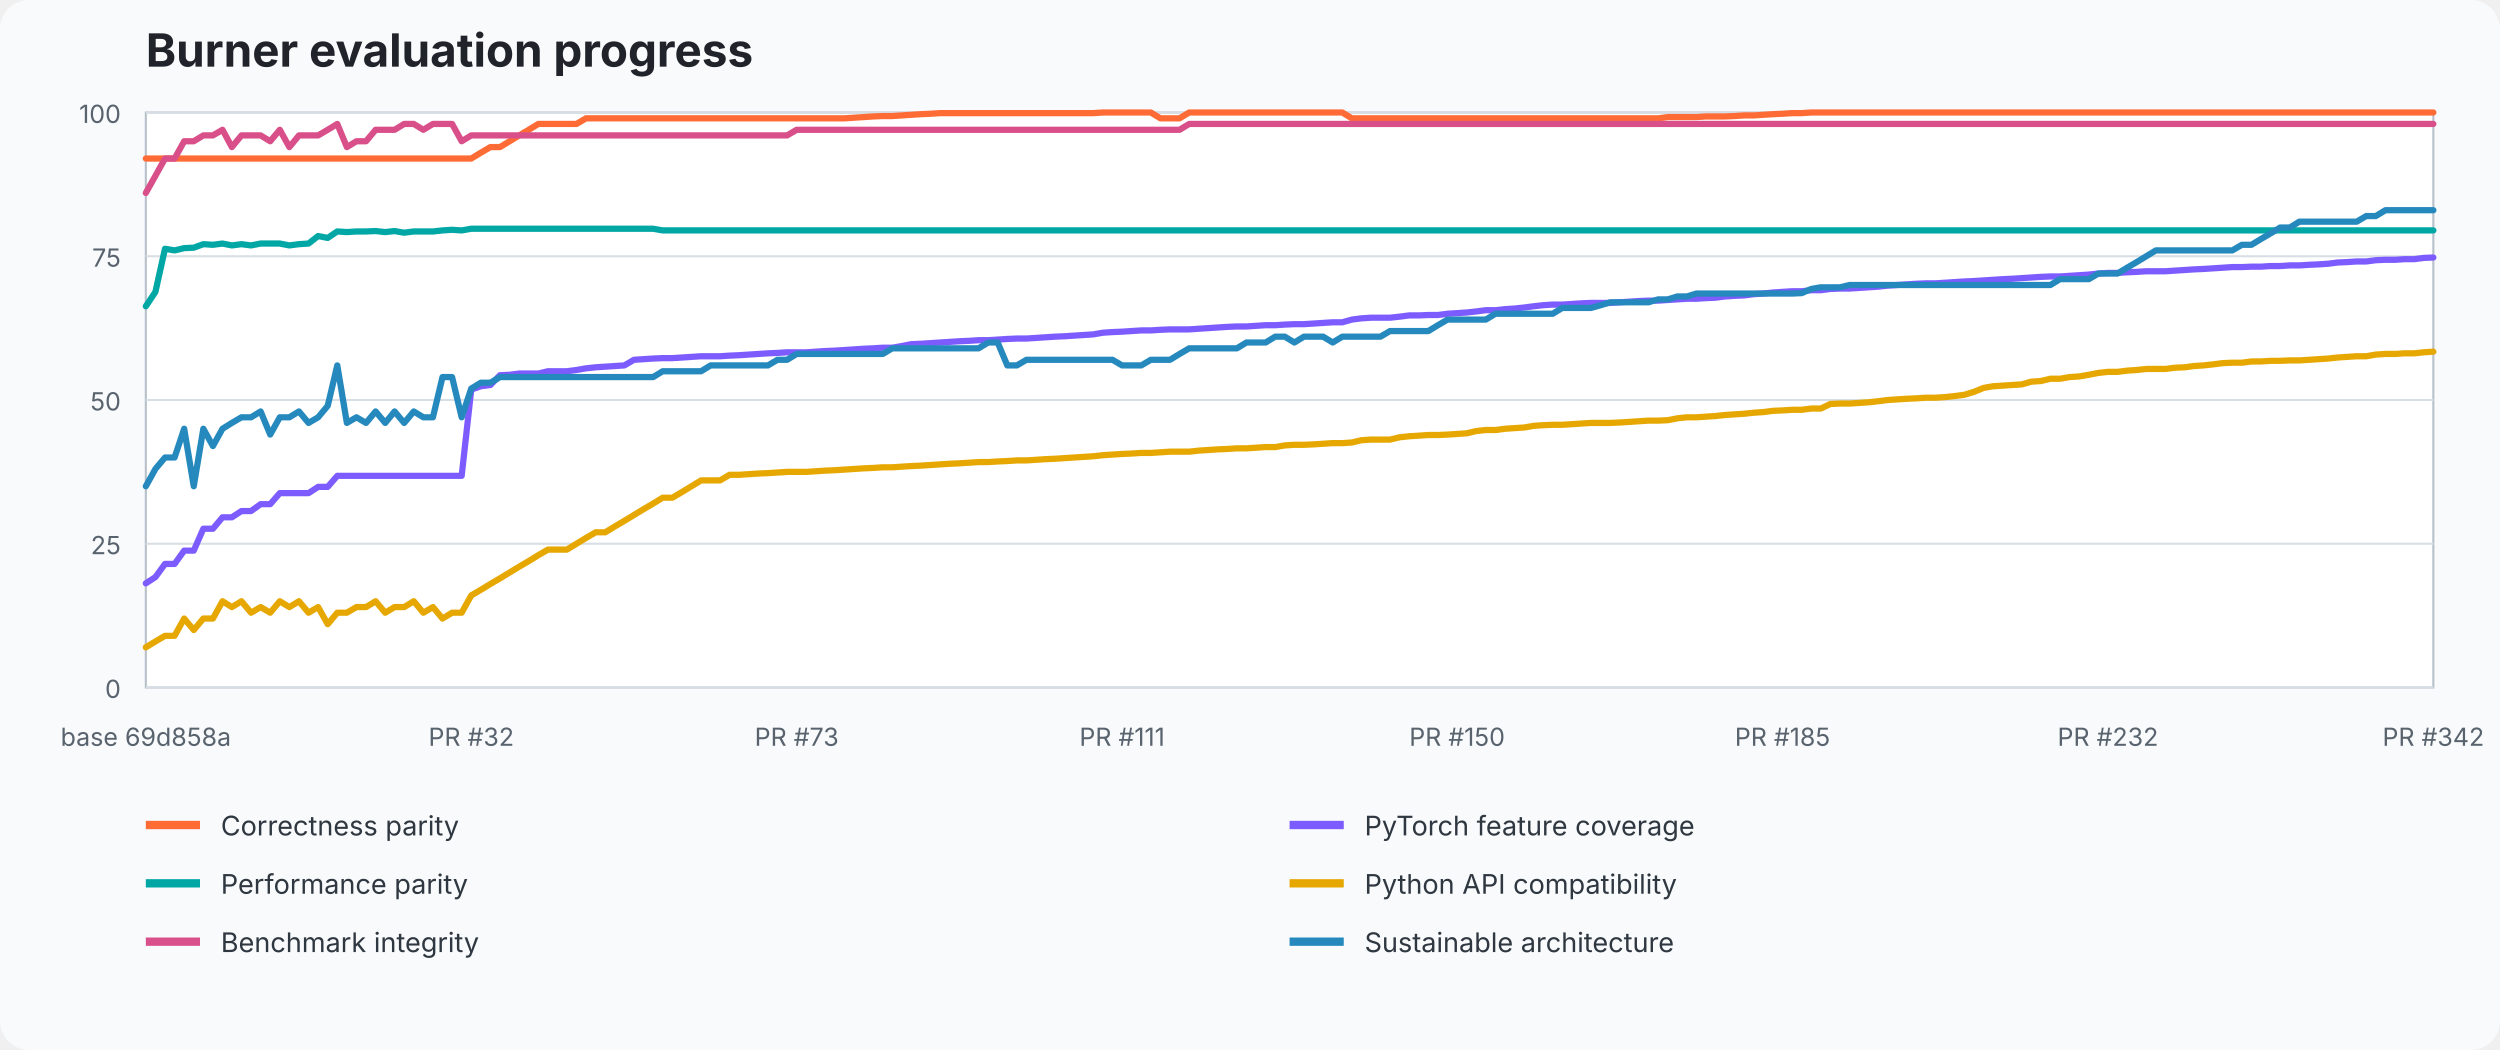
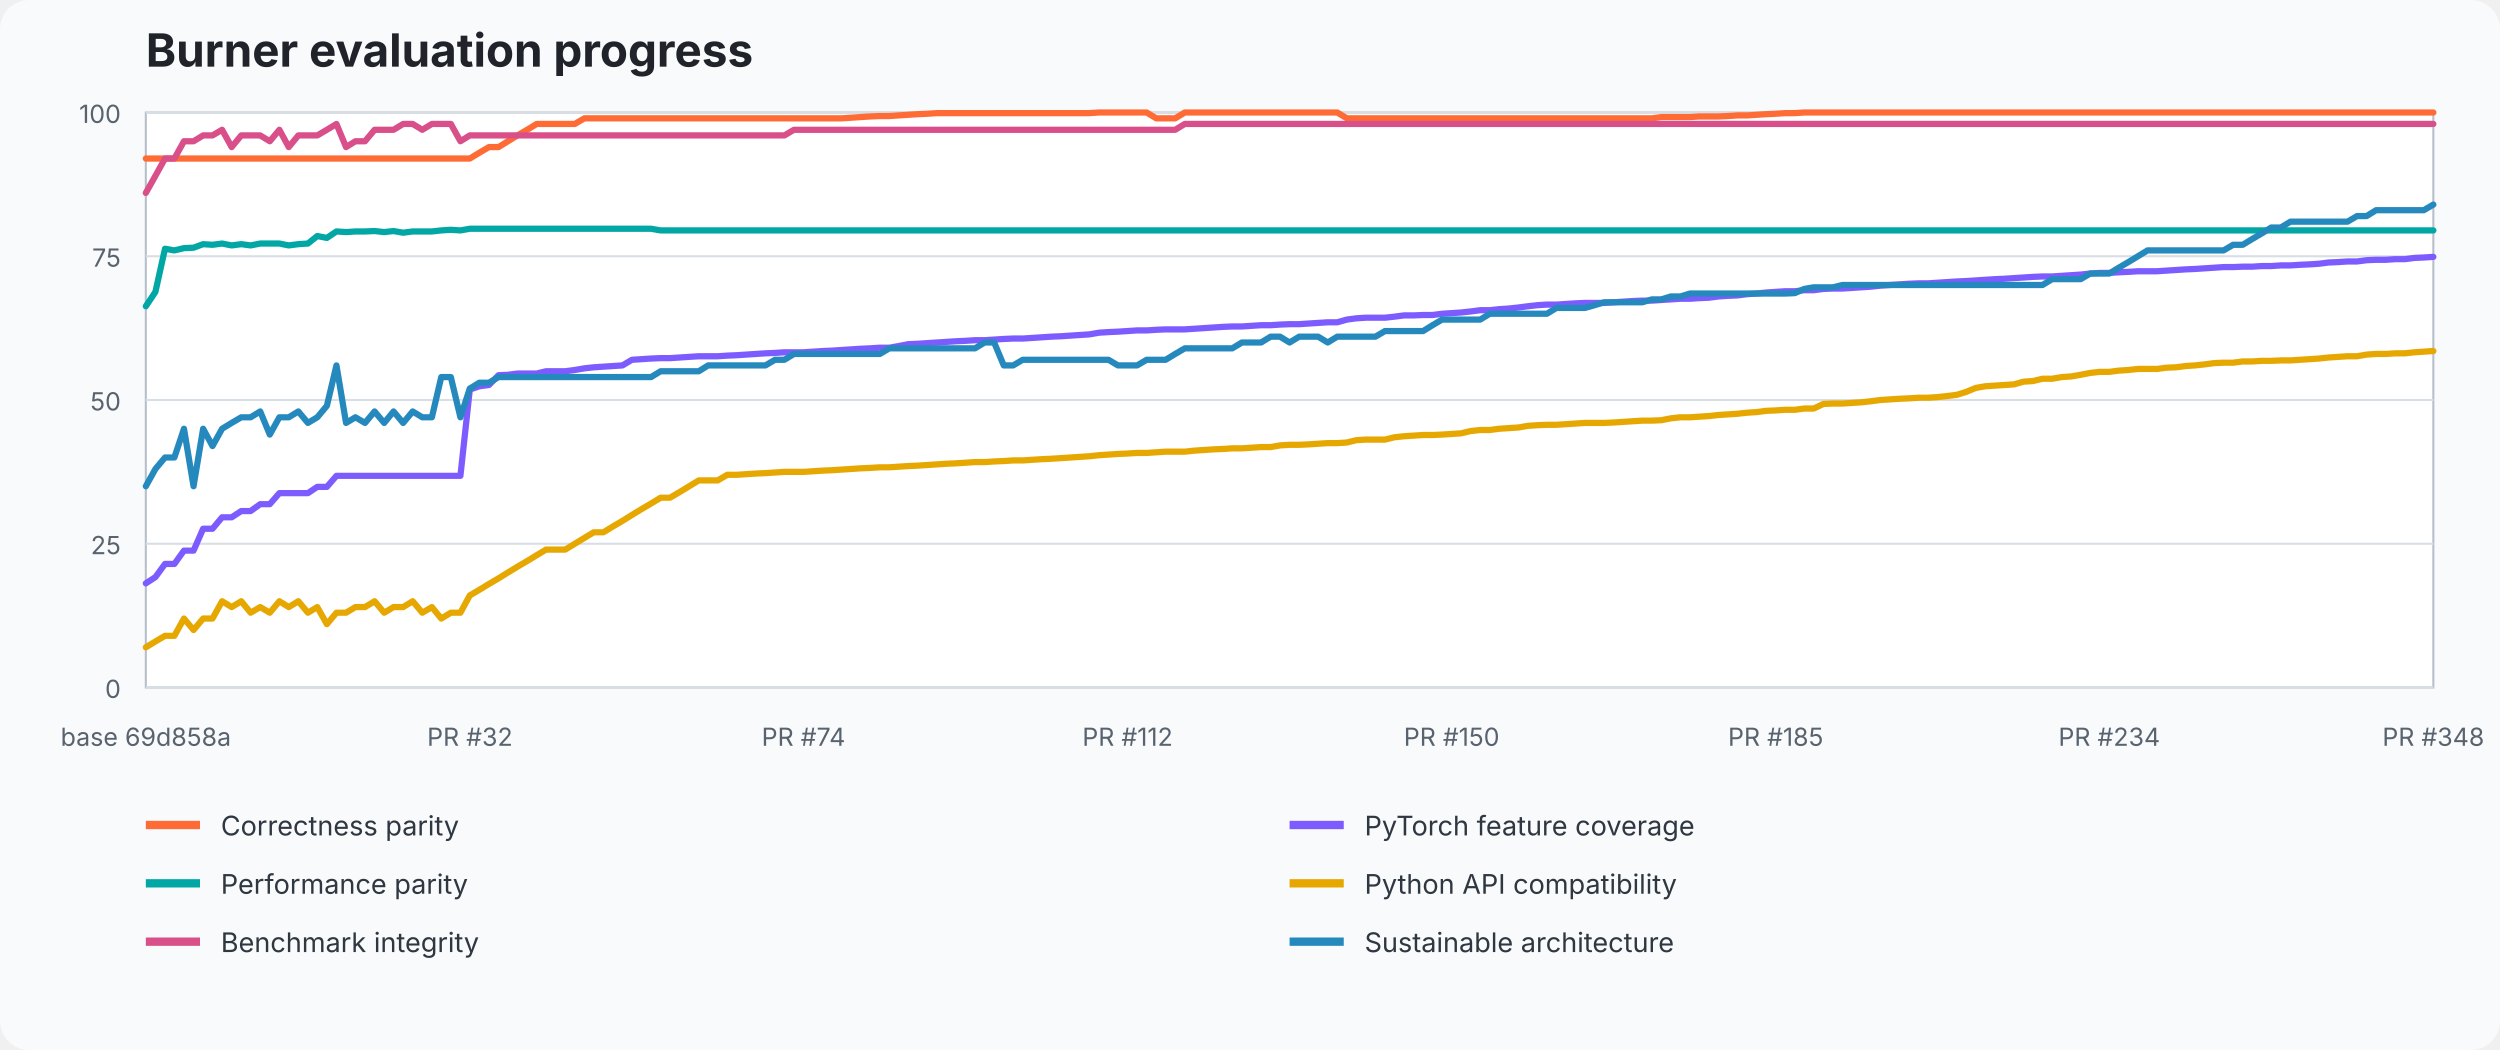
<svg xmlns="http://www.w3.org/2000/svg" width="1200" height="504" viewBox="0 0 1200 504" role="img" aria-labelledby="title desc">
  <style>text{font-family:ui-sans-serif,system-ui,-apple-system,BlinkMacSystemFont,"Segoe UI",sans-serif}.title{font-size:22px;font-weight:700;fill:#20242a}.axis{font-size:12px;fill:#59636e}.legend{font-size:13px;fill:#2f3740}.grid{stroke:#d8dee5;stroke-width:1}.plot{fill:#fff;stroke:#b7c0ca}</style>
  <rect width="100%" height="100%" fill="#f8fafc" rx="14" />
  <text x="70" y="32" class="title">Burner evaluation progress</text>
  <rect x="70" y="54" width="1098" height="276" class="plot" />
  <line x1="70" y1="330" x2="1168" y2="330" class="grid" />
  <text x="58" y="335" text-anchor="end" class="axis">0</text>
  <line x1="70" y1="261" x2="1168" y2="261" class="grid" />
  <text x="58" y="266" text-anchor="end" class="axis">25</text>
  <line x1="70" y1="192" x2="1168" y2="192" class="grid" />
  <text x="58" y="197" text-anchor="end" class="axis">50</text>
  <line x1="70" y1="123" x2="1168" y2="123" class="grid" />
  <text x="58" y="128" text-anchor="end" class="axis">75</text>
  <line x1="70" y1="54" x2="1168" y2="54" class="grid" />
  <text x="58" y="59" text-anchor="end" class="axis">100</text>
-   <polyline points="70.0,76.1 74.6,76.1 79.2,76.1 83.8,76.1 88.4,76.1 93.0,76.1 97.6,76.1 102.2,76.1 106.8,76.1 111.3,76.1 115.9,76.1 120.5,76.1 125.1,76.1 129.7,76.1 134.3,76.1 138.9,76.1 143.5,76.1 148.1,76.1 152.7,76.1 157.3,76.1 161.9,76.1 166.5,76.1 171.1,76.1 175.7,76.1 180.3,76.1 184.9,76.1 189.4,76.1 194.0,76.1 198.6,76.1 203.2,76.1 207.8,76.1 212.4,76.1 217.0,76.1 221.6,76.1 226.2,76.1 230.8,73.3 235.4,70.6 240.0,70.6 244.6,67.8 249.2,65.0 253.8,62.3 258.4,59.5 263.0,59.5 267.5,59.5 272.1,59.5 276.7,59.5 281.3,56.8 285.9,56.8 290.5,56.8 295.1,56.8 299.7,56.8 304.3,56.8 308.9,56.8 313.5,56.8 318.1,56.8 322.7,56.8 327.3,56.8 331.9,56.8 336.5,56.8 341.1,56.8 345.6,56.8 350.2,56.8 354.8,56.8 359.4,56.8 364.0,56.8 368.6,56.8 373.2,56.8 377.8,56.8 382.4,56.8 387.0,56.8 391.6,56.8 396.2,56.8 400.8,56.8 405.4,56.8 410.0,56.5 414.6,56.2 419.2,55.9 423.7,55.7 428.3,55.7 432.9,55.4 437.5,55.1 442.1,54.8 446.7,54.6 451.3,54.3 455.9,54.3 460.5,54.3 465.1,54.3 469.7,54.3 474.3,54.3 478.9,54.3 483.5,54.3 488.1,54.3 492.7,54.3 497.3,54.3 501.8,54.3 506.4,54.3 511.0,54.3 515.6,54.3 520.2,54.3 524.8,54.3 529.4,54.0 534.0,54.0 538.6,54.0 543.2,54.0 547.8,54.0 552.4,54.0 557.0,56.8 561.6,56.8 566.2,56.8 570.8,54.0 575.4,54.0 579.9,54.0 584.5,54.0 589.1,54.0 593.7,54.0 598.3,54.0 602.9,54.0 607.5,54.0 612.1,54.0 616.7,54.0 621.3,54.0 625.9,54.0 630.5,54.0 635.1,54.0 639.7,54.0 644.3,54.0 648.9,56.8 653.5,56.8 658.1,56.8 662.6,56.8 667.2,56.8 671.8,56.8 676.4,56.8 681.0,56.8 685.6,56.8 690.2,56.8 694.8,56.8 699.4,56.8 704.0,56.8 708.6,56.8 713.2,56.8 717.8,56.8 722.4,56.8 727.0,56.8 731.6,56.8 736.2,56.8 740.7,56.8 745.3,56.8 749.9,56.8 754.5,56.8 759.1,56.8 763.7,56.8 768.3,56.8 772.9,56.8 777.5,56.8 782.1,56.8 786.7,56.8 791.3,56.8 795.9,56.8 800.5,56.2 805.1,56.2 809.7,56.2 814.3,56.2 818.8,55.9 823.4,55.9 828.0,55.9 832.6,55.7 837.2,55.4 841.8,55.4 846.4,55.1 851.0,54.8 855.6,54.6 860.2,54.3 864.8,54.3 869.4,54.0 874.0,54.0 878.6,54.0 883.2,54.0 887.8,54.0 892.4,54.0 896.9,54.0 901.5,54.0 906.1,54.0 910.7,54.0 915.3,54.0 919.9,54.0 924.5,54.0 929.1,54.0 933.7,54.0 938.3,54.0 942.9,54.0 947.5,54.0 952.1,54.0 956.7,54.0 961.3,54.0 965.9,54.0 970.5,54.0 975.0,54.0 979.6,54.0 984.2,54.0 988.8,54.0 993.4,54.0 998.0,54.0 1002.6,54.0 1007.2,54.0 1011.8,54.0 1016.4,54.0 1021.0,54.0 1025.6,54.0 1030.2,54.0 1034.8,54.0 1039.4,54.0 1044.0,54.0 1048.6,54.0 1053.1,54.0 1057.7,54.0 1062.3,54.0 1066.9,54.0 1071.5,54.0 1076.1,54.0 1080.7,54.0 1085.3,54.0 1089.9,54.0 1094.5,54.0 1099.1,54.0 1103.7,54.0 1108.3,54.0 1112.9,54.0 1117.5,54.0 1122.1,54.0 1126.7,54.0 1131.2,54.0 1135.8,54.0 1140.4,54.0 1145.0,54.0 1149.6,54.0 1154.2,54.0 1158.8,54.0 1163.4,54.0 1168.0,54.0" fill="none" stroke="#ff6b35" stroke-width="3" stroke-linejoin="round" stroke-linecap="round" />
-   <polyline points="70.0,280.0 74.6,277.0 79.2,270.7 83.8,270.7 88.4,264.3 93.0,264.3 97.6,253.8 102.2,253.8 106.8,248.3 111.3,248.3 115.9,245.3 120.5,245.3 125.1,242.0 129.7,242.0 134.3,236.7 138.9,236.7 143.5,236.7 148.1,236.7 152.7,233.7 157.3,233.7 161.9,228.4 166.5,228.4 171.1,228.4 175.7,228.4 180.3,228.4 184.9,228.4 189.4,228.4 194.0,228.4 198.6,228.4 203.2,228.4 207.8,228.4 212.4,228.4 217.0,228.4 221.6,228.4 226.2,187.0 230.8,185.4 235.4,184.8 240.0,180.1 244.6,179.9 249.2,179.3 253.8,179.3 258.4,179.3 263.0,178.2 267.5,178.2 272.1,178.2 276.7,177.6 281.3,176.8 285.9,176.3 290.5,176.0 295.1,175.7 299.7,175.4 304.3,172.7 308.9,172.4 313.5,172.1 318.1,171.9 322.7,171.9 327.3,171.6 331.9,171.3 336.5,171.0 341.1,171.0 345.6,171.0 350.2,170.7 354.8,170.5 359.4,170.2 364.0,169.9 368.6,169.6 373.2,169.4 377.8,169.1 382.4,169.1 387.0,169.1 391.6,168.8 396.2,168.5 400.8,168.3 405.4,168.0 410.0,167.7 414.6,167.4 419.2,167.2 423.7,166.9 428.3,166.9 432.9,166.1 437.5,165.2 442.1,165.0 446.7,164.7 451.3,164.4 455.9,164.1 460.5,163.8 465.1,163.6 469.7,163.3 474.3,163.3 478.9,163.0 483.5,162.7 488.1,162.5 492.7,162.5 497.3,162.2 501.8,161.9 506.4,161.6 511.0,161.4 515.6,161.1 520.2,160.8 524.8,160.5 529.4,159.7 534.0,159.4 538.6,159.2 543.2,158.9 547.8,158.6 552.4,158.6 557.0,158.3 561.6,158.1 566.2,158.1 570.8,158.1 575.4,157.8 579.9,157.5 584.5,157.2 589.1,156.9 593.7,156.7 598.3,156.7 602.9,156.4 607.5,156.1 612.1,156.1 616.7,155.8 621.3,155.6 625.9,155.6 630.5,155.3 635.1,155.0 639.7,154.7 644.3,154.7 648.9,153.4 653.5,152.8 658.1,152.5 662.6,152.5 667.2,152.5 671.8,152.0 676.4,151.4 681.0,151.4 685.6,151.2 690.2,151.2 694.8,150.6 699.4,150.3 704.0,150.0 708.6,149.5 713.2,148.9 717.8,148.9 722.4,148.4 727.0,148.1 731.6,147.6 736.2,147.0 740.7,146.5 745.3,146.2 749.9,146.2 754.5,145.9 759.1,145.6 763.7,145.4 768.3,145.4 772.9,145.4 777.5,145.1 782.1,144.8 786.7,144.5 791.3,144.3 795.9,144.3 800.5,144.0 805.1,143.7 809.7,143.4 814.3,143.4 818.8,143.1 823.4,142.9 828.0,142.3 832.6,142.0 837.2,141.8 841.8,141.2 846.4,140.9 851.0,140.4 855.6,140.1 860.2,139.8 864.8,139.8 869.4,139.3 874.0,139.3 878.6,138.7 883.2,138.5 887.8,138.5 892.4,138.2 896.9,137.9 901.5,137.6 906.1,137.1 910.7,136.8 915.3,136.5 919.9,136.2 924.5,136.0 929.1,136.0 933.7,135.7 938.3,135.4 942.9,135.1 947.5,134.9 952.1,134.6 956.7,134.3 961.3,134.0 965.9,133.8 970.5,133.5 975.0,133.2 979.6,132.9 984.2,132.7 988.8,132.7 993.4,132.4 998.0,132.1 1002.6,131.8 1007.2,131.3 1011.8,131.0 1016.4,131.0 1021.0,130.7 1025.6,130.5 1030.2,130.2 1034.8,130.2 1039.4,130.2 1044.0,129.9 1048.6,129.6 1053.1,129.3 1057.7,129.1 1062.3,128.8 1066.9,128.5 1071.5,128.2 1076.1,128.2 1080.7,128.0 1085.3,128.0 1089.9,127.7 1094.5,127.7 1099.1,127.4 1103.7,127.4 1108.3,127.1 1112.9,126.9 1117.5,126.6 1122.1,126.0 1126.7,125.8 1131.2,125.5 1135.8,125.5 1140.4,124.9 1145.0,124.7 1149.6,124.7 1154.2,124.4 1158.8,124.4 1163.4,123.8 1168.0,123.6" fill="none" stroke="#7c5cff" stroke-width="3" stroke-linejoin="round" stroke-linecap="round" />
-   <polyline points="70.0,147.0 74.6,140.1 79.2,119.4 83.8,120.2 88.4,119.1 93.0,118.9 97.6,117.2 102.2,117.5 106.8,116.9 111.3,117.8 115.9,117.2 120.5,117.8 125.1,116.9 129.7,116.9 134.3,116.9 138.9,117.8 143.5,117.2 148.1,116.9 152.7,113.3 157.3,114.2 161.9,111.1 166.5,111.4 171.1,111.1 175.7,111.1 180.3,110.9 184.9,111.4 189.4,110.9 194.0,111.7 198.6,111.1 203.2,111.1 207.8,111.1 212.4,110.6 217.0,110.3 221.6,110.6 226.2,109.8 230.8,109.8 235.4,109.8 240.0,109.8 244.6,109.8 249.2,109.8 253.8,109.8 258.4,109.8 263.0,109.8 267.5,109.8 272.1,109.8 276.7,109.8 281.3,109.8 285.9,109.8 290.5,109.8 295.1,109.8 299.7,109.8 304.3,109.8 308.9,109.8 313.5,109.8 318.1,110.6 322.7,110.6 327.3,110.6 331.9,110.6 336.5,110.6 341.1,110.6 345.6,110.6 350.2,110.6 354.8,110.6 359.4,110.6 364.0,110.6 368.6,110.6 373.2,110.6 377.8,110.6 382.4,110.6 387.0,110.6 391.6,110.6 396.2,110.6 400.8,110.6 405.4,110.6 410.0,110.6 414.6,110.6 419.2,110.6 423.7,110.6 428.3,110.6 432.9,110.6 437.5,110.6 442.1,110.6 446.7,110.6 451.3,110.6 455.9,110.6 460.5,110.6 465.1,110.6 469.7,110.6 474.3,110.6 478.9,110.6 483.5,110.6 488.1,110.6 492.7,110.6 497.3,110.6 501.8,110.6 506.4,110.6 511.0,110.6 515.6,110.6 520.2,110.6 524.8,110.6 529.4,110.6 534.0,110.6 538.6,110.6 543.2,110.6 547.8,110.6 552.4,110.6 557.0,110.6 561.6,110.6 566.2,110.6 570.8,110.6 575.4,110.6 579.9,110.6 584.5,110.6 589.1,110.6 593.7,110.6 598.3,110.6 602.9,110.6 607.5,110.6 612.1,110.6 616.7,110.6 621.3,110.6 625.9,110.6 630.5,110.6 635.1,110.6 639.7,110.6 644.3,110.6 648.9,110.6 653.5,110.6 658.1,110.6 662.6,110.6 667.2,110.6 671.8,110.6 676.4,110.6 681.0,110.6 685.6,110.6 690.2,110.6 694.8,110.6 699.4,110.6 704.0,110.6 708.6,110.6 713.2,110.6 717.8,110.6 722.4,110.6 727.0,110.6 731.6,110.6 736.2,110.6 740.7,110.6 745.3,110.6 749.9,110.6 754.5,110.6 759.1,110.6 763.7,110.6 768.3,110.6 772.9,110.6 777.5,110.6 782.1,110.6 786.7,110.6 791.3,110.6 795.9,110.6 800.5,110.6 805.1,110.6 809.7,110.6 814.3,110.6 818.8,110.6 823.4,110.6 828.0,110.6 832.6,110.6 837.2,110.6 841.8,110.6 846.4,110.6 851.0,110.6 855.6,110.6 860.2,110.6 864.8,110.6 869.4,110.6 874.0,110.6 878.6,110.6 883.2,110.6 887.8,110.6 892.4,110.6 896.9,110.6 901.5,110.6 906.1,110.6 910.7,110.6 915.3,110.6 919.9,110.6 924.5,110.6 929.1,110.6 933.7,110.6 938.3,110.6 942.9,110.6 947.5,110.6 952.1,110.6 956.7,110.6 961.3,110.6 965.9,110.6 970.5,110.6 975.0,110.6 979.6,110.6 984.2,110.6 988.8,110.6 993.4,110.6 998.0,110.6 1002.6,110.6 1007.2,110.6 1011.8,110.6 1016.4,110.6 1021.0,110.6 1025.6,110.6 1030.2,110.6 1034.8,110.6 1039.4,110.6 1044.0,110.6 1048.6,110.6 1053.1,110.6 1057.7,110.6 1062.3,110.6 1066.9,110.6 1071.5,110.6 1076.1,110.6 1080.7,110.6 1085.3,110.6 1089.9,110.6 1094.5,110.6 1099.1,110.6 1103.7,110.6 1108.3,110.6 1112.9,110.6 1117.5,110.6 1122.1,110.6 1126.7,110.6 1131.2,110.6 1135.8,110.6 1140.4,110.6 1145.0,110.6 1149.6,110.6 1154.2,110.6 1158.8,110.6 1163.4,110.6 1168.0,110.6" fill="none" stroke="#00a7a5" stroke-width="3" stroke-linejoin="round" stroke-linecap="round" />
-   <polyline points="70.0,310.7 74.6,307.9 79.2,305.2 83.8,305.2 88.4,296.9 93.0,302.4 97.6,296.9 102.2,296.9 106.8,288.6 111.3,291.4 115.9,288.6 120.5,294.1 125.1,291.4 129.7,294.1 134.3,288.6 138.9,291.4 143.5,288.6 148.1,294.1 152.7,291.4 157.3,299.6 161.9,294.1 166.5,294.1 171.1,291.4 175.7,291.4 180.3,288.6 184.9,294.1 189.4,291.4 194.0,291.4 198.6,288.6 203.2,294.1 207.8,291.4 212.4,296.9 217.0,294.1 221.6,294.1 226.2,285.8 230.8,283.1 235.4,280.3 240.0,277.6 244.6,274.8 249.2,272.0 253.8,269.3 258.4,266.5 263.0,263.8 267.5,263.8 272.1,263.8 276.7,261.0 281.3,258.2 285.9,255.5 290.5,255.5 295.1,252.7 299.7,250.0 304.3,247.2 308.9,244.4 313.5,241.7 318.1,238.9 322.7,238.9 327.3,236.2 331.9,233.4 336.5,230.6 341.1,230.6 345.6,230.6 350.2,227.9 354.8,227.9 359.4,227.6 364.0,227.3 368.6,227.1 373.2,226.8 377.8,226.5 382.4,226.5 387.0,226.5 391.6,226.2 396.2,225.9 400.8,225.7 405.4,225.4 410.0,225.1 414.6,224.8 419.2,224.6 423.7,224.3 428.3,224.3 432.9,224.0 437.5,223.7 442.1,223.5 446.7,223.2 451.3,222.9 455.9,222.6 460.5,222.4 465.1,222.1 469.7,221.8 474.3,221.8 478.9,221.5 483.5,221.3 488.1,221.0 492.7,221.0 497.3,220.7 501.8,220.4 506.4,220.2 511.0,219.9 515.6,219.6 520.2,219.3 524.8,219.0 529.4,218.5 534.0,218.2 538.6,217.9 543.2,217.7 547.8,217.4 552.4,217.4 557.0,217.1 561.6,216.8 566.2,216.8 570.8,216.8 575.4,216.3 579.9,216.0 584.5,215.7 589.1,215.5 593.7,215.2 598.3,215.2 602.9,214.9 607.5,214.6 612.1,214.6 616.7,213.8 621.3,213.5 625.9,213.5 630.5,213.3 635.1,213.0 639.7,212.7 644.3,212.7 648.9,212.4 653.5,211.3 658.1,211.0 662.6,211.0 667.2,211.0 671.8,209.9 676.4,209.4 681.0,209.1 685.6,208.8 690.2,208.8 694.8,208.6 699.4,208.3 704.0,208.0 708.6,206.9 713.2,206.4 717.8,206.4 722.4,205.8 727.0,205.5 731.6,205.2 736.2,204.4 740.7,204.1 745.3,203.9 749.9,203.9 754.5,203.6 759.1,203.3 763.7,203.0 768.3,203.0 772.9,203.0 777.5,202.8 782.1,202.5 786.7,202.2 791.3,201.9 795.9,201.9 800.5,201.7 805.1,200.8 809.7,200.3 814.3,200.3 818.8,200.0 823.4,199.7 828.0,199.2 832.6,198.9 837.2,198.6 841.8,198.1 846.4,197.8 851.0,197.2 855.6,197.0 860.2,196.7 864.8,196.7 869.4,196.1 874.0,196.1 878.6,193.9 883.2,193.7 887.8,193.7 892.4,193.4 896.9,193.1 901.5,192.6 906.1,192.0 910.7,191.7 915.3,191.4 919.9,191.2 924.5,190.9 929.1,190.9 933.7,190.6 938.3,190.1 942.9,189.5 947.5,188.1 952.1,186.2 956.7,185.4 961.3,185.1 965.9,184.8 970.5,184.5 975.0,183.2 979.6,182.9 984.2,181.8 988.8,181.8 993.4,181.0 998.0,180.7 1002.6,179.9 1007.2,179.0 1011.8,178.5 1016.4,178.5 1021.0,177.9 1025.6,177.6 1030.2,177.1 1034.8,177.1 1039.4,177.1 1044.0,176.5 1048.6,176.3 1053.1,175.7 1057.7,175.4 1062.3,174.9 1066.9,174.3 1071.5,174.1 1076.1,174.1 1080.7,173.5 1085.3,173.5 1089.9,173.2 1094.5,173.2 1099.1,173.0 1103.7,173.0 1108.3,172.7 1112.9,172.4 1117.5,172.1 1122.1,171.6 1126.7,171.3 1131.2,171.0 1135.8,171.0 1140.4,170.2 1145.0,169.9 1149.6,169.9 1154.2,169.6 1158.8,169.6 1163.4,169.1 1168.0,168.8" fill="none" stroke="#e6a700" stroke-width="3" stroke-linejoin="round" stroke-linecap="round" />
-   <polyline points="70.0,92.6 74.6,84.4 79.2,76.1 83.8,76.1 88.4,67.8 93.0,67.8 97.6,65.0 102.2,65.0 106.8,62.3 111.3,70.6 115.9,65.0 120.5,65.0 125.1,65.0 129.7,67.8 134.3,62.3 138.9,70.6 143.5,65.0 148.1,65.0 152.7,65.0 157.3,62.3 161.9,59.5 166.5,70.6 171.1,67.8 175.7,67.8 180.3,62.3 184.9,62.3 189.4,62.3 194.0,59.5 198.6,59.5 203.2,62.3 207.8,59.5 212.4,59.5 217.0,59.5 221.6,67.8 226.2,65.0 230.8,65.0 235.4,65.0 240.0,65.0 244.6,65.0 249.2,65.0 253.8,65.0 258.4,65.0 263.0,65.0 267.5,65.0 272.1,65.0 276.7,65.0 281.3,65.0 285.9,65.0 290.5,65.0 295.1,65.0 299.7,65.0 304.3,65.0 308.9,65.0 313.5,65.0 318.1,65.0 322.7,65.0 327.3,65.0 331.9,65.0 336.5,65.0 341.1,65.0 345.6,65.0 350.2,65.0 354.8,65.0 359.4,65.0 364.0,65.0 368.6,65.0 373.2,65.0 377.8,65.0 382.4,62.3 387.0,62.3 391.6,62.3 396.2,62.3 400.8,62.3 405.4,62.3 410.0,62.3 414.6,62.3 419.2,62.3 423.7,62.3 428.3,62.3 432.9,62.3 437.5,62.3 442.1,62.3 446.7,62.3 451.3,62.3 455.9,62.3 460.5,62.3 465.1,62.3 469.7,62.3 474.3,62.3 478.9,62.3 483.5,62.3 488.1,62.3 492.7,62.3 497.3,62.3 501.8,62.3 506.4,62.3 511.0,62.3 515.6,62.3 520.2,62.3 524.8,62.3 529.4,62.3 534.0,62.3 538.6,62.3 543.2,62.3 547.8,62.3 552.4,62.3 557.0,62.3 561.6,62.3 566.2,62.3 570.8,59.5 575.4,59.5 579.9,59.5 584.5,59.5 589.1,59.5 593.7,59.5 598.3,59.5 602.9,59.5 607.5,59.5 612.1,59.5 616.7,59.5 621.3,59.5 625.9,59.5 630.5,59.5 635.1,59.5 639.7,59.5 644.3,59.5 648.9,59.5 653.5,59.5 658.1,59.5 662.6,59.5 667.2,59.5 671.8,59.5 676.4,59.5 681.0,59.5 685.6,59.5 690.2,59.5 694.8,59.5 699.4,59.5 704.0,59.5 708.6,59.5 713.2,59.5 717.8,59.5 722.4,59.5 727.0,59.5 731.6,59.5 736.2,59.5 740.7,59.5 745.3,59.5 749.9,59.5 754.5,59.5 759.1,59.5 763.7,59.5 768.3,59.5 772.9,59.5 777.5,59.5 782.1,59.5 786.7,59.5 791.3,59.5 795.9,59.5 800.5,59.5 805.1,59.5 809.7,59.5 814.3,59.5 818.8,59.5 823.4,59.5 828.0,59.5 832.6,59.5 837.2,59.5 841.8,59.5 846.4,59.5 851.0,59.5 855.6,59.5 860.2,59.5 864.8,59.5 869.4,59.5 874.0,59.5 878.6,59.5 883.2,59.5 887.8,59.5 892.4,59.5 896.9,59.5 901.5,59.5 906.1,59.5 910.7,59.5 915.3,59.5 919.9,59.5 924.5,59.5 929.1,59.5 933.7,59.5 938.3,59.5 942.9,59.5 947.5,59.5 952.1,59.5 956.7,59.5 961.3,59.5 965.9,59.5 970.5,59.5 975.0,59.5 979.6,59.5 984.2,59.5 988.8,59.5 993.4,59.5 998.0,59.5 1002.6,59.5 1007.2,59.5 1011.8,59.5 1016.4,59.5 1021.0,59.5 1025.6,59.5 1030.2,59.5 1034.8,59.5 1039.4,59.5 1044.0,59.5 1048.6,59.5 1053.1,59.5 1057.7,59.5 1062.3,59.5 1066.9,59.5 1071.5,59.5 1076.1,59.5 1080.7,59.5 1085.3,59.5 1089.9,59.5 1094.5,59.5 1099.1,59.5 1103.7,59.5 1108.3,59.5 1112.9,59.5 1117.5,59.5 1122.1,59.5 1126.7,59.5 1131.2,59.5 1135.8,59.5 1140.4,59.5 1145.0,59.5 1149.6,59.5 1154.2,59.5 1158.8,59.5 1163.4,59.5 1168.0,59.5" fill="none" stroke="#d94f8a" stroke-width="3" stroke-linejoin="round" stroke-linecap="round" />
-   <polyline points="70.0,233.4 74.6,225.1 79.2,219.6 83.8,219.6 88.4,205.8 93.0,233.4 97.6,205.8 102.2,214.1 106.8,205.8 111.3,203.0 115.9,200.3 120.5,200.3 125.1,197.5 129.7,208.6 134.3,200.3 138.9,200.3 143.5,197.5 148.1,203.0 152.7,200.3 157.3,194.8 161.9,175.4 166.5,203.0 171.1,200.3 175.7,203.0 180.3,197.5 184.9,203.0 189.4,197.5 194.0,203.0 198.6,197.5 203.2,200.3 207.8,200.3 212.4,181.0 217.0,181.0 221.6,200.3 226.2,186.5 230.8,183.7 235.4,183.7 240.0,181.0 244.6,181.0 249.2,181.0 253.8,181.0 258.4,181.0 263.0,181.0 267.5,181.0 272.1,181.0 276.7,181.0 281.3,181.0 285.9,181.0 290.5,181.0 295.1,181.0 299.7,181.0 304.3,181.0 308.9,181.0 313.5,181.0 318.1,178.2 322.7,178.2 327.3,178.2 331.9,178.2 336.5,178.2 341.1,175.4 345.6,175.4 350.2,175.4 354.8,175.4 359.4,175.4 364.0,175.4 368.6,175.4 373.2,172.7 377.8,172.7 382.4,169.9 387.0,169.9 391.6,169.9 396.2,169.9 400.8,169.9 405.4,169.9 410.0,169.9 414.6,169.9 419.2,169.9 423.7,169.9 428.3,167.2 432.9,167.2 437.5,167.2 442.1,167.2 446.7,167.2 451.3,167.2 455.9,167.2 460.5,167.2 465.1,167.2 469.7,167.2 474.3,164.4 478.9,164.4 483.5,175.4 488.1,175.4 492.7,172.7 497.3,172.7 501.8,172.7 506.4,172.7 511.0,172.7 515.6,172.7 520.2,172.7 524.8,172.7 529.4,172.7 534.0,172.7 538.6,175.4 543.2,175.4 547.8,175.4 552.4,172.7 557.0,172.7 561.6,172.7 566.2,169.9 570.8,167.2 575.4,167.2 579.9,167.2 584.5,167.2 589.1,167.2 593.7,167.2 598.3,164.4 602.9,164.4 607.5,164.4 612.1,161.6 616.7,161.6 621.3,164.4 625.9,161.6 630.5,161.6 635.1,161.6 639.7,164.4 644.3,161.6 648.9,161.6 653.5,161.6 658.1,161.6 662.6,161.6 667.2,158.9 671.8,158.9 676.4,158.9 681.0,158.9 685.6,158.9 690.2,156.1 694.8,153.4 699.4,153.4 704.0,153.4 708.6,153.4 713.2,153.4 717.8,150.6 722.4,150.6 727.0,150.6 731.6,150.6 736.2,150.6 740.7,150.6 745.3,150.6 749.9,147.8 754.5,147.8 759.1,147.8 763.7,147.8 768.3,146.5 772.9,145.1 777.5,145.1 782.1,145.1 786.7,145.1 791.3,145.1 795.9,143.7 800.5,143.7 805.1,142.3 809.7,142.3 814.3,140.9 818.8,140.9 823.4,140.9 828.0,140.9 832.6,140.9 837.2,140.9 841.8,140.9 846.4,140.9 851.0,140.9 855.6,140.9 860.2,140.9 864.8,140.7 869.4,138.7 874.0,137.9 878.6,137.9 883.2,137.9 887.8,136.8 892.4,136.8 896.9,136.8 901.5,136.8 906.1,136.8 910.7,136.8 915.3,136.8 919.9,136.8 924.5,136.8 929.1,136.8 933.7,136.8 938.3,136.8 942.9,136.8 947.5,136.8 952.1,136.8 956.7,136.8 961.3,136.8 965.9,136.8 970.5,136.8 975.0,136.8 979.6,136.8 984.2,136.8 988.8,134.0 993.4,134.0 998.0,134.0 1002.6,134.0 1007.2,131.3 1011.8,131.3 1016.4,131.3 1021.0,128.5 1025.6,125.8 1030.2,123.0 1034.8,120.2 1039.4,120.2 1044.0,120.2 1048.6,120.2 1053.1,120.2 1057.7,120.2 1062.3,120.2 1066.9,120.2 1071.5,120.2 1076.1,117.5 1080.7,117.5 1085.3,114.7 1089.9,112.0 1094.5,109.2 1099.1,109.2 1103.7,106.4 1108.3,106.4 1112.9,106.4 1117.5,106.4 1122.1,106.4 1126.7,106.4 1131.2,106.4 1135.8,103.7 1140.4,103.7 1145.0,100.9 1149.6,100.9 1154.2,100.9 1158.8,100.9 1163.4,100.9 1168.0,100.9" fill="none" stroke="#2589bd" stroke-width="3" stroke-linejoin="round" stroke-linecap="round" />
+   <polyline points="70.0,76.1 74.6,76.1 79.2,76.1 83.7,76.1 88.3,76.1 92.9,76.1 97.5,76.1 102.0,76.1 106.6,76.1 111.2,76.1 115.8,76.1 120.3,76.1 124.9,76.1 129.5,76.1 134.1,76.1 138.6,76.1 143.2,76.1 147.8,76.1 152.3,76.1 156.9,76.1 161.5,76.1 166.1,76.1 170.6,76.1 175.2,76.1 179.8,76.1 184.4,76.1 188.9,76.1 193.5,76.1 198.1,76.1 202.7,76.1 207.3,76.1 211.8,76.1 216.4,76.1 221.0,76.1 225.5,76.1 230.1,73.3 234.7,70.6 239.3,70.6 243.8,67.8 248.4,65.0 253.0,62.3 257.6,59.5 262.1,59.5 266.7,59.5 271.3,59.5 275.9,59.5 280.5,56.8 285.0,56.8 289.6,56.8 294.2,56.8 298.8,56.8 303.3,56.8 307.9,56.8 312.5,56.8 317.1,56.8 321.6,56.8 326.2,56.8 330.8,56.8 335.4,56.8 339.9,56.8 344.5,56.8 349.1,56.8 353.7,56.8 358.2,56.8 362.8,56.8 367.4,56.8 372.0,56.8 376.5,56.8 381.1,56.8 385.7,56.8 390.3,56.8 394.8,56.8 399.4,56.8 404.0,56.8 408.6,56.5 413.1,56.2 417.7,55.9 422.3,55.7 426.9,55.7 431.4,55.4 436.0,55.1 440.6,54.8 445.2,54.6 449.7,54.3 454.3,54.3 458.9,54.3 463.4,54.3 468.0,54.3 472.6,54.3 477.2,54.3 481.8,54.3 486.3,54.3 490.9,54.3 495.5,54.3 500.1,54.3 504.6,54.3 509.2,54.3 513.8,54.3 518.3,54.3 522.9,54.3 527.5,54.0 532.1,54.0 536.6,54.0 541.2,54.0 545.8,54.0 550.4,54.0 555.0,56.8 559.5,56.8 564.1,56.8 568.7,54.0 573.3,54.0 577.8,54.0 582.4,54.0 587.0,54.0 591.5,54.0 596.1,54.0 600.7,54.0 605.3,54.0 609.9,54.0 614.4,54.0 619.0,54.0 623.6,54.0 628.1,54.0 632.7,54.0 637.3,54.0 641.9,54.0 646.5,56.8 651.0,56.8 655.6,56.8 660.2,56.8 664.8,56.8 669.3,56.8 673.9,56.8 678.5,56.8 683.1,56.8 687.6,56.8 692.2,56.8 696.8,56.8 701.3,56.8 705.9,56.8 710.5,56.8 715.1,56.8 719.6,56.8 724.2,56.8 728.8,56.8 733.4,56.8 737.9,56.8 742.5,56.8 747.1,56.8 751.7,56.8 756.3,56.8 760.8,56.8 765.4,56.8 770.0,56.8 774.6,56.8 779.1,56.8 783.7,56.8 788.3,56.8 792.9,56.8 797.4,56.2 802.0,56.2 806.6,56.2 811.2,56.2 815.7,55.9 820.3,55.9 824.9,55.9 829.4,55.7 834.0,55.4 838.6,55.4 843.2,55.1 847.8,54.8 852.3,54.6 856.9,54.3 861.5,54.3 866.0,54.0 870.6,54.0 875.2,54.0 879.8,54.0 884.4,54.0 888.9,54.0 893.5,54.0 898.1,54.0 902.6,54.0 907.2,54.0 911.8,54.0 916.4,54.0 921.0,54.0 925.5,54.0 930.1,54.0 934.7,54.0 939.3,54.0 943.8,54.0 948.4,54.0 953.0,54.0 957.6,54.0 962.1,54.0 966.7,54.0 971.3,54.0 975.8,54.0 980.4,54.0 985.0,54.0 989.6,54.0 994.1,54.0 998.7,54.0 1003.3,54.0 1007.9,54.0 1012.4,54.0 1017.0,54.0 1021.6,54.0 1026.2,54.0 1030.8,54.0 1035.3,54.0 1039.9,54.0 1044.5,54.0 1049.1,54.0 1053.6,54.0 1058.2,54.0 1062.8,54.0 1067.3,54.0 1071.9,54.0 1076.5,54.0 1081.1,54.0 1085.7,54.0 1090.2,54.0 1094.8,54.0 1099.4,54.0 1104.0,54.0 1108.5,54.0 1113.1,54.0 1117.7,54.0 1122.3,54.0 1126.8,54.0 1131.4,54.0 1136.0,54.0 1140.5,54.0 1145.1,54.0 1149.7,54.0 1154.3,54.0 1158.9,54.0 1163.4,54.0 1168.0,54.0" fill="none" stroke="#ff6b35" stroke-width="3" stroke-linejoin="round" stroke-linecap="round" />
+   <polyline points="70.0,280.0 74.6,277.0 79.2,270.7 83.7,270.7 88.3,264.3 92.9,264.3 97.5,253.8 102.0,253.8 106.6,248.3 111.2,248.3 115.8,245.3 120.3,245.3 124.9,242.0 129.5,242.0 134.1,236.7 138.6,236.7 143.2,236.7 147.8,236.7 152.3,233.7 156.9,233.7 161.5,228.4 166.1,228.4 170.6,228.4 175.2,228.4 179.8,228.4 184.4,228.4 188.9,228.4 193.5,228.4 198.1,228.4 202.7,228.4 207.3,228.4 211.8,228.4 216.4,228.4 221.0,228.4 225.5,187.0 230.1,185.4 234.7,184.8 239.3,180.1 243.8,179.9 248.4,179.3 253.0,179.3 257.6,179.3 262.1,178.2 266.7,178.2 271.3,178.2 275.9,177.6 280.5,176.8 285.0,176.3 289.6,176.0 294.2,175.7 298.8,175.4 303.3,172.7 307.9,172.4 312.5,172.1 317.1,171.9 321.6,171.9 326.2,171.6 330.8,171.3 335.4,171.0 339.9,171.0 344.5,171.0 349.1,170.7 353.7,170.5 358.2,170.2 362.8,169.9 367.4,169.6 372.0,169.4 376.5,169.1 381.1,169.1 385.7,169.1 390.3,168.8 394.8,168.5 399.4,168.3 404.0,168.0 408.6,167.7 413.1,167.4 417.7,167.2 422.3,166.9 426.9,166.9 431.4,166.1 436.0,165.2 440.6,165.0 445.2,164.7 449.7,164.4 454.3,164.1 458.9,163.8 463.4,163.6 468.0,163.3 472.6,163.3 477.2,163.0 481.8,162.7 486.3,162.5 490.9,162.5 495.5,162.2 500.1,161.9 504.6,161.6 509.2,161.4 513.8,161.1 518.3,160.8 522.9,160.5 527.5,159.7 532.1,159.4 536.6,159.2 541.2,158.9 545.8,158.6 550.4,158.6 555.0,158.3 559.5,158.1 564.1,158.1 568.7,158.1 573.3,157.8 577.8,157.5 582.4,157.2 587.0,156.9 591.5,156.7 596.1,156.7 600.7,156.4 605.3,156.1 609.9,156.1 614.4,155.8 619.0,155.6 623.6,155.6 628.1,155.3 632.7,155.0 637.3,154.7 641.9,154.7 646.5,153.4 651.0,152.8 655.6,152.5 660.2,152.5 664.8,152.5 669.3,152.0 673.9,151.4 678.5,151.4 683.1,151.2 687.6,151.2 692.2,150.6 696.8,150.3 701.3,150.0 705.9,149.5 710.5,148.9 715.1,148.9 719.6,148.4 724.2,148.1 728.8,147.6 733.4,147.0 737.9,146.5 742.5,146.2 747.1,146.2 751.7,145.9 756.3,145.6 760.8,145.4 765.4,145.4 770.0,145.4 774.6,145.1 779.1,144.8 783.7,144.5 788.3,144.3 792.9,144.3 797.4,144.0 802.0,143.7 806.6,143.4 811.2,143.4 815.7,143.1 820.3,142.9 824.9,142.3 829.4,142.0 834.0,141.8 838.6,141.2 843.2,140.9 847.8,140.4 852.3,140.1 856.9,139.8 861.5,139.8 866.0,139.3 870.6,139.3 875.2,138.7 879.8,138.5 884.4,138.5 888.9,138.2 893.5,137.9 898.1,137.6 902.6,137.1 907.2,136.8 911.8,136.5 916.4,136.2 921.0,136.0 925.5,136.0 930.1,135.7 934.7,135.4 939.3,135.1 943.8,134.9 948.4,134.6 953.0,134.3 957.6,134.0 962.1,133.8 966.7,133.5 971.3,133.2 975.8,132.9 980.4,132.7 985.0,132.7 989.6,132.4 994.1,132.1 998.7,131.8 1003.3,131.3 1007.9,131.0 1012.4,131.0 1017.0,130.7 1021.6,130.5 1026.2,130.2 1030.8,130.2 1035.3,130.2 1039.9,129.9 1044.5,129.6 1049.1,129.3 1053.6,129.1 1058.2,128.8 1062.8,128.5 1067.3,128.2 1071.9,128.2 1076.5,128.0 1081.1,128.0 1085.7,127.7 1090.2,127.7 1094.8,127.4 1099.4,127.4 1104.0,127.1 1108.5,126.9 1113.1,126.6 1117.7,126.0 1122.3,125.8 1126.8,125.5 1131.4,125.5 1136.0,124.9 1140.5,124.7 1145.1,124.7 1149.7,124.4 1154.3,124.4 1158.9,123.8 1163.4,123.6 1168.0,123.3" fill="none" stroke="#7c5cff" stroke-width="3" stroke-linejoin="round" stroke-linecap="round" />
+   <polyline points="70.0,147.0 74.6,140.1 79.2,119.4 83.7,120.2 88.3,119.1 92.9,118.9 97.5,117.2 102.0,117.5 106.6,116.9 111.2,117.8 115.8,117.2 120.3,117.8 124.9,116.9 129.5,116.9 134.1,116.9 138.6,117.8 143.2,117.2 147.8,116.9 152.3,113.3 156.9,114.2 161.5,111.1 166.1,111.4 170.6,111.1 175.2,111.1 179.8,110.9 184.4,111.4 188.9,110.9 193.5,111.7 198.1,111.1 202.7,111.1 207.3,111.1 211.8,110.6 216.4,110.3 221.0,110.6 225.5,109.8 230.1,109.8 234.7,109.8 239.3,109.8 243.8,109.8 248.4,109.8 253.0,109.8 257.6,109.8 262.1,109.8 266.7,109.8 271.3,109.8 275.9,109.8 280.5,109.8 285.0,109.8 289.6,109.8 294.2,109.8 298.8,109.8 303.3,109.8 307.9,109.8 312.5,109.8 317.1,110.6 321.6,110.6 326.2,110.6 330.8,110.6 335.4,110.6 339.9,110.6 344.5,110.6 349.1,110.6 353.7,110.6 358.2,110.6 362.8,110.6 367.4,110.6 372.0,110.6 376.5,110.6 381.1,110.6 385.7,110.6 390.3,110.6 394.8,110.6 399.4,110.6 404.0,110.6 408.6,110.6 413.1,110.6 417.7,110.6 422.3,110.6 426.9,110.6 431.4,110.6 436.0,110.6 440.6,110.6 445.2,110.6 449.7,110.6 454.3,110.6 458.9,110.6 463.4,110.6 468.0,110.6 472.6,110.6 477.2,110.6 481.8,110.6 486.3,110.6 490.9,110.6 495.5,110.6 500.1,110.6 504.6,110.6 509.2,110.6 513.8,110.6 518.3,110.6 522.9,110.6 527.5,110.6 532.1,110.6 536.6,110.6 541.2,110.6 545.8,110.6 550.4,110.6 555.0,110.6 559.5,110.6 564.1,110.6 568.7,110.6 573.3,110.6 577.8,110.6 582.4,110.6 587.0,110.6 591.5,110.6 596.1,110.6 600.7,110.6 605.3,110.6 609.9,110.6 614.4,110.6 619.0,110.6 623.6,110.6 628.1,110.6 632.7,110.6 637.3,110.6 641.9,110.6 646.5,110.6 651.0,110.6 655.6,110.6 660.2,110.6 664.8,110.6 669.3,110.6 673.9,110.6 678.5,110.6 683.1,110.6 687.6,110.6 692.2,110.6 696.8,110.6 701.3,110.6 705.9,110.6 710.5,110.6 715.1,110.6 719.6,110.6 724.2,110.6 728.8,110.6 733.4,110.6 737.9,110.6 742.5,110.6 747.1,110.6 751.7,110.6 756.3,110.6 760.8,110.6 765.4,110.6 770.0,110.6 774.6,110.6 779.1,110.6 783.7,110.6 788.3,110.6 792.9,110.6 797.4,110.6 802.0,110.6 806.6,110.6 811.2,110.6 815.7,110.6 820.3,110.6 824.9,110.6 829.4,110.6 834.0,110.6 838.6,110.6 843.2,110.6 847.8,110.6 852.3,110.6 856.9,110.6 861.5,110.6 866.0,110.6 870.6,110.6 875.2,110.6 879.8,110.6 884.4,110.6 888.9,110.6 893.5,110.6 898.1,110.6 902.6,110.6 907.2,110.6 911.8,110.6 916.4,110.6 921.0,110.6 925.5,110.6 930.1,110.6 934.7,110.6 939.3,110.6 943.8,110.6 948.4,110.6 953.0,110.6 957.6,110.6 962.1,110.6 966.7,110.6 971.3,110.6 975.8,110.6 980.4,110.6 985.0,110.6 989.6,110.6 994.1,110.6 998.7,110.6 1003.3,110.6 1007.9,110.6 1012.4,110.6 1017.0,110.6 1021.6,110.6 1026.2,110.6 1030.8,110.6 1035.3,110.6 1039.9,110.6 1044.5,110.6 1049.1,110.6 1053.6,110.6 1058.2,110.6 1062.8,110.6 1067.3,110.6 1071.9,110.6 1076.5,110.6 1081.1,110.6 1085.7,110.6 1090.2,110.6 1094.8,110.6 1099.4,110.6 1104.0,110.6 1108.5,110.6 1113.1,110.6 1117.7,110.6 1122.3,110.6 1126.8,110.6 1131.4,110.6 1136.0,110.6 1140.5,110.6 1145.1,110.6 1149.7,110.6 1154.3,110.6 1158.9,110.6 1163.4,110.6 1168.0,110.6" fill="none" stroke="#00a7a5" stroke-width="3" stroke-linejoin="round" stroke-linecap="round" />
+   <polyline points="70.0,310.7 74.6,307.9 79.2,305.2 83.7,305.2 88.3,296.9 92.9,302.4 97.5,296.9 102.0,296.9 106.6,288.6 111.2,291.4 115.8,288.6 120.3,294.1 124.9,291.4 129.5,294.1 134.1,288.6 138.6,291.4 143.2,288.6 147.8,294.1 152.3,291.4 156.9,299.6 161.5,294.1 166.1,294.1 170.6,291.4 175.2,291.4 179.8,288.6 184.4,294.1 188.9,291.4 193.5,291.4 198.1,288.6 202.7,294.1 207.3,291.4 211.8,296.9 216.4,294.1 221.0,294.1 225.5,285.8 230.1,283.1 234.7,280.3 239.3,277.6 243.8,274.8 248.4,272.0 253.0,269.3 257.6,266.5 262.1,263.8 266.7,263.8 271.3,263.8 275.9,261.0 280.5,258.2 285.0,255.5 289.6,255.5 294.2,252.7 298.8,250.0 303.3,247.2 307.9,244.4 312.5,241.7 317.1,238.9 321.6,238.9 326.2,236.2 330.8,233.4 335.4,230.6 339.9,230.6 344.5,230.6 349.1,227.9 353.7,227.9 358.2,227.6 362.8,227.3 367.4,227.1 372.0,226.8 376.5,226.5 381.1,226.5 385.7,226.5 390.3,226.2 394.8,225.9 399.4,225.7 404.0,225.4 408.6,225.1 413.1,224.8 417.7,224.6 422.3,224.3 426.9,224.3 431.4,224.0 436.0,223.7 440.6,223.5 445.2,223.2 449.7,222.9 454.3,222.6 458.9,222.4 463.4,222.1 468.0,221.8 472.6,221.8 477.2,221.5 481.8,221.3 486.3,221.0 490.9,221.0 495.5,220.7 500.1,220.4 504.6,220.2 509.2,219.9 513.8,219.6 518.3,219.3 522.9,219.0 527.5,218.5 532.1,218.2 536.6,217.9 541.2,217.7 545.8,217.4 550.4,217.4 555.0,217.1 559.5,216.8 564.1,216.8 568.7,216.8 573.3,216.3 577.8,216.0 582.4,215.7 587.0,215.5 591.5,215.2 596.1,215.2 600.7,214.9 605.3,214.6 609.9,214.6 614.4,213.8 619.0,213.5 623.6,213.5 628.1,213.3 632.7,213.0 637.3,212.7 641.9,212.7 646.5,212.4 651.0,211.3 655.6,211.0 660.2,211.0 664.8,211.0 669.3,209.9 673.9,209.4 678.5,209.1 683.1,208.8 687.6,208.8 692.2,208.6 696.8,208.3 701.3,208.0 705.9,206.9 710.5,206.4 715.1,206.4 719.6,205.8 724.2,205.5 728.8,205.2 733.4,204.4 737.9,204.1 742.5,203.9 747.1,203.9 751.7,203.6 756.3,203.3 760.8,203.0 765.4,203.0 770.0,203.0 774.6,202.8 779.1,202.5 783.7,202.2 788.3,201.9 792.9,201.9 797.4,201.7 802.0,200.8 806.6,200.3 811.2,200.3 815.7,200.0 820.3,199.7 824.9,199.2 829.4,198.9 834.0,198.6 838.6,198.1 843.2,197.8 847.8,197.2 852.3,197.0 856.9,196.7 861.5,196.7 866.0,196.1 870.6,196.1 875.2,193.9 879.8,193.7 884.4,193.7 888.9,193.4 893.5,193.1 898.1,192.6 902.6,192.0 907.2,191.7 911.8,191.4 916.4,191.2 921.0,190.9 925.5,190.9 930.1,190.6 934.7,190.1 939.3,189.5 943.8,188.1 948.4,186.2 953.0,185.4 957.6,185.1 962.1,184.8 966.7,184.5 971.3,183.2 975.8,182.9 980.4,181.8 985.0,181.8 989.6,181.0 994.1,180.7 998.7,179.9 1003.3,179.0 1007.9,178.5 1012.4,178.5 1017.0,177.9 1021.6,177.6 1026.2,177.1 1030.8,177.1 1035.3,177.1 1039.9,176.5 1044.5,176.3 1049.1,175.7 1053.6,175.4 1058.2,174.9 1062.8,174.3 1067.3,174.1 1071.9,174.1 1076.5,173.5 1081.1,173.5 1085.7,173.2 1090.2,173.2 1094.8,173.0 1099.4,173.0 1104.0,172.7 1108.5,172.4 1113.1,172.1 1117.7,171.6 1122.3,171.3 1126.8,171.0 1131.4,171.0 1136.0,170.2 1140.5,169.9 1145.1,169.9 1149.7,169.6 1154.3,169.6 1158.9,169.1 1163.4,168.8 1168.0,168.5" fill="none" stroke="#e6a700" stroke-width="3" stroke-linejoin="round" stroke-linecap="round" />
+   <polyline points="70.0,92.6 74.6,84.4 79.2,76.1 83.7,76.1 88.3,67.8 92.9,67.8 97.5,65.0 102.0,65.0 106.6,62.3 111.2,70.6 115.8,65.0 120.3,65.0 124.9,65.0 129.5,67.8 134.1,62.3 138.6,70.6 143.2,65.0 147.8,65.0 152.3,65.0 156.9,62.3 161.5,59.5 166.1,70.6 170.6,67.8 175.2,67.8 179.8,62.3 184.4,62.3 188.9,62.3 193.5,59.5 198.1,59.5 202.7,62.3 207.3,59.5 211.8,59.5 216.4,59.5 221.0,67.8 225.5,65.0 230.1,65.0 234.7,65.0 239.3,65.0 243.8,65.0 248.4,65.0 253.0,65.0 257.6,65.0 262.1,65.0 266.7,65.0 271.3,65.0 275.9,65.0 280.5,65.0 285.0,65.0 289.6,65.0 294.2,65.0 298.8,65.0 303.3,65.0 307.9,65.0 312.5,65.0 317.1,65.0 321.6,65.0 326.2,65.0 330.8,65.0 335.4,65.0 339.9,65.0 344.5,65.0 349.1,65.0 353.7,65.0 358.2,65.0 362.8,65.0 367.4,65.0 372.0,65.0 376.5,65.0 381.1,62.3 385.7,62.3 390.3,62.3 394.8,62.3 399.4,62.3 404.0,62.3 408.6,62.3 413.1,62.3 417.7,62.3 422.3,62.3 426.9,62.3 431.4,62.3 436.0,62.3 440.6,62.3 445.2,62.3 449.7,62.3 454.3,62.3 458.9,62.3 463.4,62.3 468.0,62.3 472.6,62.3 477.2,62.3 481.8,62.3 486.3,62.3 490.9,62.3 495.5,62.3 500.1,62.3 504.6,62.3 509.2,62.3 513.8,62.3 518.3,62.3 522.9,62.3 527.5,62.3 532.1,62.3 536.6,62.3 541.2,62.3 545.8,62.3 550.4,62.3 555.0,62.3 559.5,62.3 564.1,62.3 568.7,59.5 573.3,59.5 577.8,59.5 582.4,59.5 587.0,59.5 591.5,59.5 596.1,59.5 600.7,59.5 605.3,59.5 609.9,59.5 614.4,59.5 619.0,59.5 623.6,59.5 628.1,59.5 632.7,59.5 637.3,59.5 641.9,59.5 646.5,59.5 651.0,59.5 655.6,59.5 660.2,59.5 664.8,59.5 669.3,59.5 673.9,59.5 678.5,59.5 683.1,59.5 687.6,59.5 692.2,59.5 696.8,59.5 701.3,59.5 705.9,59.5 710.5,59.5 715.1,59.5 719.6,59.5 724.2,59.5 728.8,59.5 733.4,59.5 737.9,59.5 742.5,59.5 747.1,59.5 751.7,59.5 756.3,59.5 760.8,59.5 765.4,59.5 770.0,59.5 774.6,59.5 779.1,59.5 783.7,59.5 788.3,59.5 792.9,59.5 797.4,59.5 802.0,59.5 806.6,59.5 811.2,59.5 815.7,59.5 820.3,59.5 824.9,59.5 829.4,59.5 834.0,59.5 838.6,59.5 843.2,59.5 847.8,59.5 852.3,59.5 856.9,59.5 861.5,59.5 866.0,59.5 870.6,59.5 875.2,59.5 879.8,59.5 884.4,59.5 888.9,59.5 893.5,59.5 898.1,59.5 902.6,59.5 907.2,59.5 911.8,59.5 916.4,59.5 921.0,59.5 925.5,59.5 930.1,59.5 934.7,59.5 939.3,59.5 943.8,59.5 948.4,59.5 953.0,59.5 957.6,59.5 962.1,59.5 966.7,59.5 971.3,59.5 975.8,59.5 980.4,59.5 985.0,59.5 989.6,59.5 994.1,59.5 998.7,59.5 1003.3,59.5 1007.9,59.5 1012.4,59.5 1017.0,59.5 1021.6,59.5 1026.2,59.5 1030.8,59.5 1035.3,59.5 1039.9,59.5 1044.5,59.5 1049.1,59.5 1053.6,59.5 1058.2,59.5 1062.8,59.5 1067.3,59.5 1071.9,59.5 1076.5,59.5 1081.1,59.5 1085.7,59.5 1090.2,59.5 1094.8,59.5 1099.4,59.5 1104.0,59.5 1108.5,59.5 1113.1,59.5 1117.7,59.5 1122.3,59.5 1126.8,59.5 1131.4,59.5 1136.0,59.5 1140.5,59.5 1145.1,59.5 1149.7,59.5 1154.3,59.5 1158.9,59.5 1163.4,59.5 1168.0,59.5" fill="none" stroke="#d94f8a" stroke-width="3" stroke-linejoin="round" stroke-linecap="round" />
+   <polyline points="70.0,233.4 74.6,225.1 79.2,219.6 83.7,219.6 88.3,205.8 92.9,233.4 97.5,205.8 102.0,214.1 106.6,205.8 111.2,203.0 115.8,200.3 120.3,200.3 124.9,197.5 129.5,208.6 134.1,200.3 138.6,200.3 143.2,197.5 147.8,203.0 152.3,200.3 156.9,194.8 161.5,175.4 166.1,203.0 170.6,200.3 175.2,203.0 179.8,197.5 184.4,203.0 188.9,197.5 193.5,203.0 198.1,197.5 202.7,200.3 207.3,200.3 211.8,181.0 216.4,181.0 221.0,200.3 225.5,186.5 230.1,183.7 234.7,183.7 239.3,181.0 243.8,181.0 248.4,181.0 253.0,181.0 257.6,181.0 262.1,181.0 266.7,181.0 271.3,181.0 275.9,181.0 280.5,181.0 285.0,181.0 289.6,181.0 294.2,181.0 298.8,181.0 303.3,181.0 307.9,181.0 312.5,181.0 317.1,178.2 321.6,178.2 326.2,178.2 330.8,178.2 335.4,178.2 339.9,175.4 344.5,175.4 349.1,175.4 353.7,175.4 358.2,175.4 362.8,175.4 367.4,175.4 372.0,172.7 376.5,172.7 381.1,169.9 385.7,169.9 390.3,169.9 394.8,169.9 399.4,169.9 404.0,169.9 408.6,169.9 413.1,169.9 417.7,169.9 422.3,169.9 426.9,167.2 431.4,167.2 436.0,167.2 440.6,167.2 445.2,167.2 449.7,167.2 454.3,167.2 458.9,167.2 463.4,167.2 468.0,167.2 472.6,164.4 477.2,164.4 481.8,175.4 486.3,175.4 490.9,172.7 495.5,172.7 500.1,172.7 504.6,172.7 509.2,172.7 513.8,172.7 518.3,172.7 522.9,172.7 527.5,172.7 532.1,172.7 536.6,175.4 541.2,175.4 545.8,175.4 550.4,172.7 555.0,172.7 559.5,172.7 564.1,169.9 568.7,167.2 573.3,167.2 577.8,167.2 582.4,167.2 587.0,167.2 591.5,167.2 596.1,164.4 600.7,164.4 605.3,164.4 609.9,161.6 614.4,161.6 619.0,164.4 623.6,161.6 628.1,161.6 632.7,161.6 637.3,164.4 641.9,161.6 646.5,161.6 651.0,161.6 655.6,161.6 660.2,161.6 664.8,158.9 669.3,158.9 673.9,158.9 678.5,158.9 683.1,158.9 687.6,156.1 692.2,153.4 696.8,153.4 701.3,153.4 705.9,153.4 710.5,153.4 715.1,150.6 719.6,150.6 724.2,150.6 728.8,150.6 733.4,150.6 737.9,150.6 742.5,150.6 747.1,147.8 751.7,147.8 756.3,147.8 760.8,147.8 765.4,146.5 770.0,145.1 774.6,145.1 779.1,145.1 783.7,145.1 788.3,145.1 792.9,143.7 797.4,143.7 802.0,142.3 806.6,142.3 811.2,140.9 815.7,140.9 820.3,140.9 824.9,140.9 829.4,140.9 834.0,140.9 838.6,140.9 843.2,140.9 847.8,140.9 852.3,140.9 856.9,140.9 861.5,140.7 866.0,138.7 870.6,137.9 875.2,137.9 879.8,137.9 884.4,136.8 888.9,136.8 893.5,136.8 898.1,136.8 902.6,136.8 907.2,136.8 911.8,136.8 916.4,136.8 921.0,136.8 925.5,136.8 930.1,136.8 934.7,136.8 939.3,136.8 943.8,136.8 948.4,136.8 953.0,136.8 957.6,136.8 962.1,136.8 966.7,136.8 971.3,136.8 975.8,136.8 980.4,136.8 985.0,134.0 989.6,134.0 994.1,134.0 998.7,134.0 1003.3,131.3 1007.9,131.3 1012.4,131.3 1017.0,128.5 1021.6,125.8 1026.2,123.0 1030.8,120.2 1035.3,120.2 1039.9,120.2 1044.5,120.2 1049.1,120.2 1053.6,120.2 1058.2,120.2 1062.8,120.2 1067.3,120.2 1071.9,117.5 1076.5,117.5 1081.1,114.7 1085.7,112.0 1090.2,109.2 1094.8,109.2 1099.4,106.4 1104.0,106.4 1108.5,106.4 1113.1,106.4 1117.7,106.4 1122.3,106.4 1126.8,106.4 1131.4,103.7 1136.0,103.7 1140.5,100.9 1145.1,100.9 1149.7,100.9 1154.3,100.9 1158.9,100.9 1163.4,100.9 1168.0,98.2" fill="none" stroke="#2589bd" stroke-width="3" stroke-linejoin="round" stroke-linecap="round" />
  <text x="70" y="358" text-anchor="middle" class="axis">base 69d858a</text>
-   <text x="226.201" y="358" text-anchor="middle" class="axis">PR #32</text>
-   <text x="382.402" y="358" text-anchor="middle" class="axis">PR #73</text>
-   <text x="538.603" y="358" text-anchor="middle" class="axis">PR #111</text>
-   <text x="699.397" y="358" text-anchor="middle" class="axis">PR #150</text>
-   <text x="855.598" y="358" text-anchor="middle" class="axis">PR #185</text>
-   <text x="1011.799" y="358" text-anchor="middle" class="axis">PR #232</text>
-   <text x="1168" y="358" text-anchor="middle" class="axis">PR #342</text>
+   <text x="225.55" y="358" text-anchor="middle" class="axis">PR #32</text>
+   <text x="385.675" y="358" text-anchor="middle" class="axis">PR #74</text>
+   <text x="541.225" y="358" text-anchor="middle" class="axis">PR #112</text>
+   <text x="696.775" y="358" text-anchor="middle" class="axis">PR #150</text>
+   <text x="852.325" y="358" text-anchor="middle" class="axis">PR #185</text>
+   <text x="1012.45" y="358" text-anchor="middle" class="axis">PR #234</text>
+   <text x="1168" y="358" text-anchor="middle" class="axis">PR #348</text>
  <line x1="70" y1="396" x2="96" y2="396" stroke="#ff6b35" stroke-width="4" />
  <text x="106" y="401" class="legend">Correctness parity</text>
  <line x1="619" y1="396" x2="645" y2="396" stroke="#7c5cff" stroke-width="4" />
  <text x="655" y="401" class="legend">PyTorch feature coverage</text>
  <line x1="70" y1="424" x2="96" y2="424" stroke="#00a7a5" stroke-width="4" />
  <text x="106" y="429" class="legend">Performance parity</text>
  <line x1="619" y1="424" x2="645" y2="424" stroke="#e6a700" stroke-width="4" />
  <text x="655" y="429" class="legend">Python API compatibility</text>
  <line x1="70" y1="452" x2="96" y2="452" stroke="#d94f8a" stroke-width="4" />
  <text x="106" y="457" class="legend">Benchmark integrity</text>
  <line x1="619" y1="452" x2="645" y2="452" stroke="#2589bd" stroke-width="4" />
  <text x="655" y="457" class="legend">Sustainable architecture</text>
</svg>
